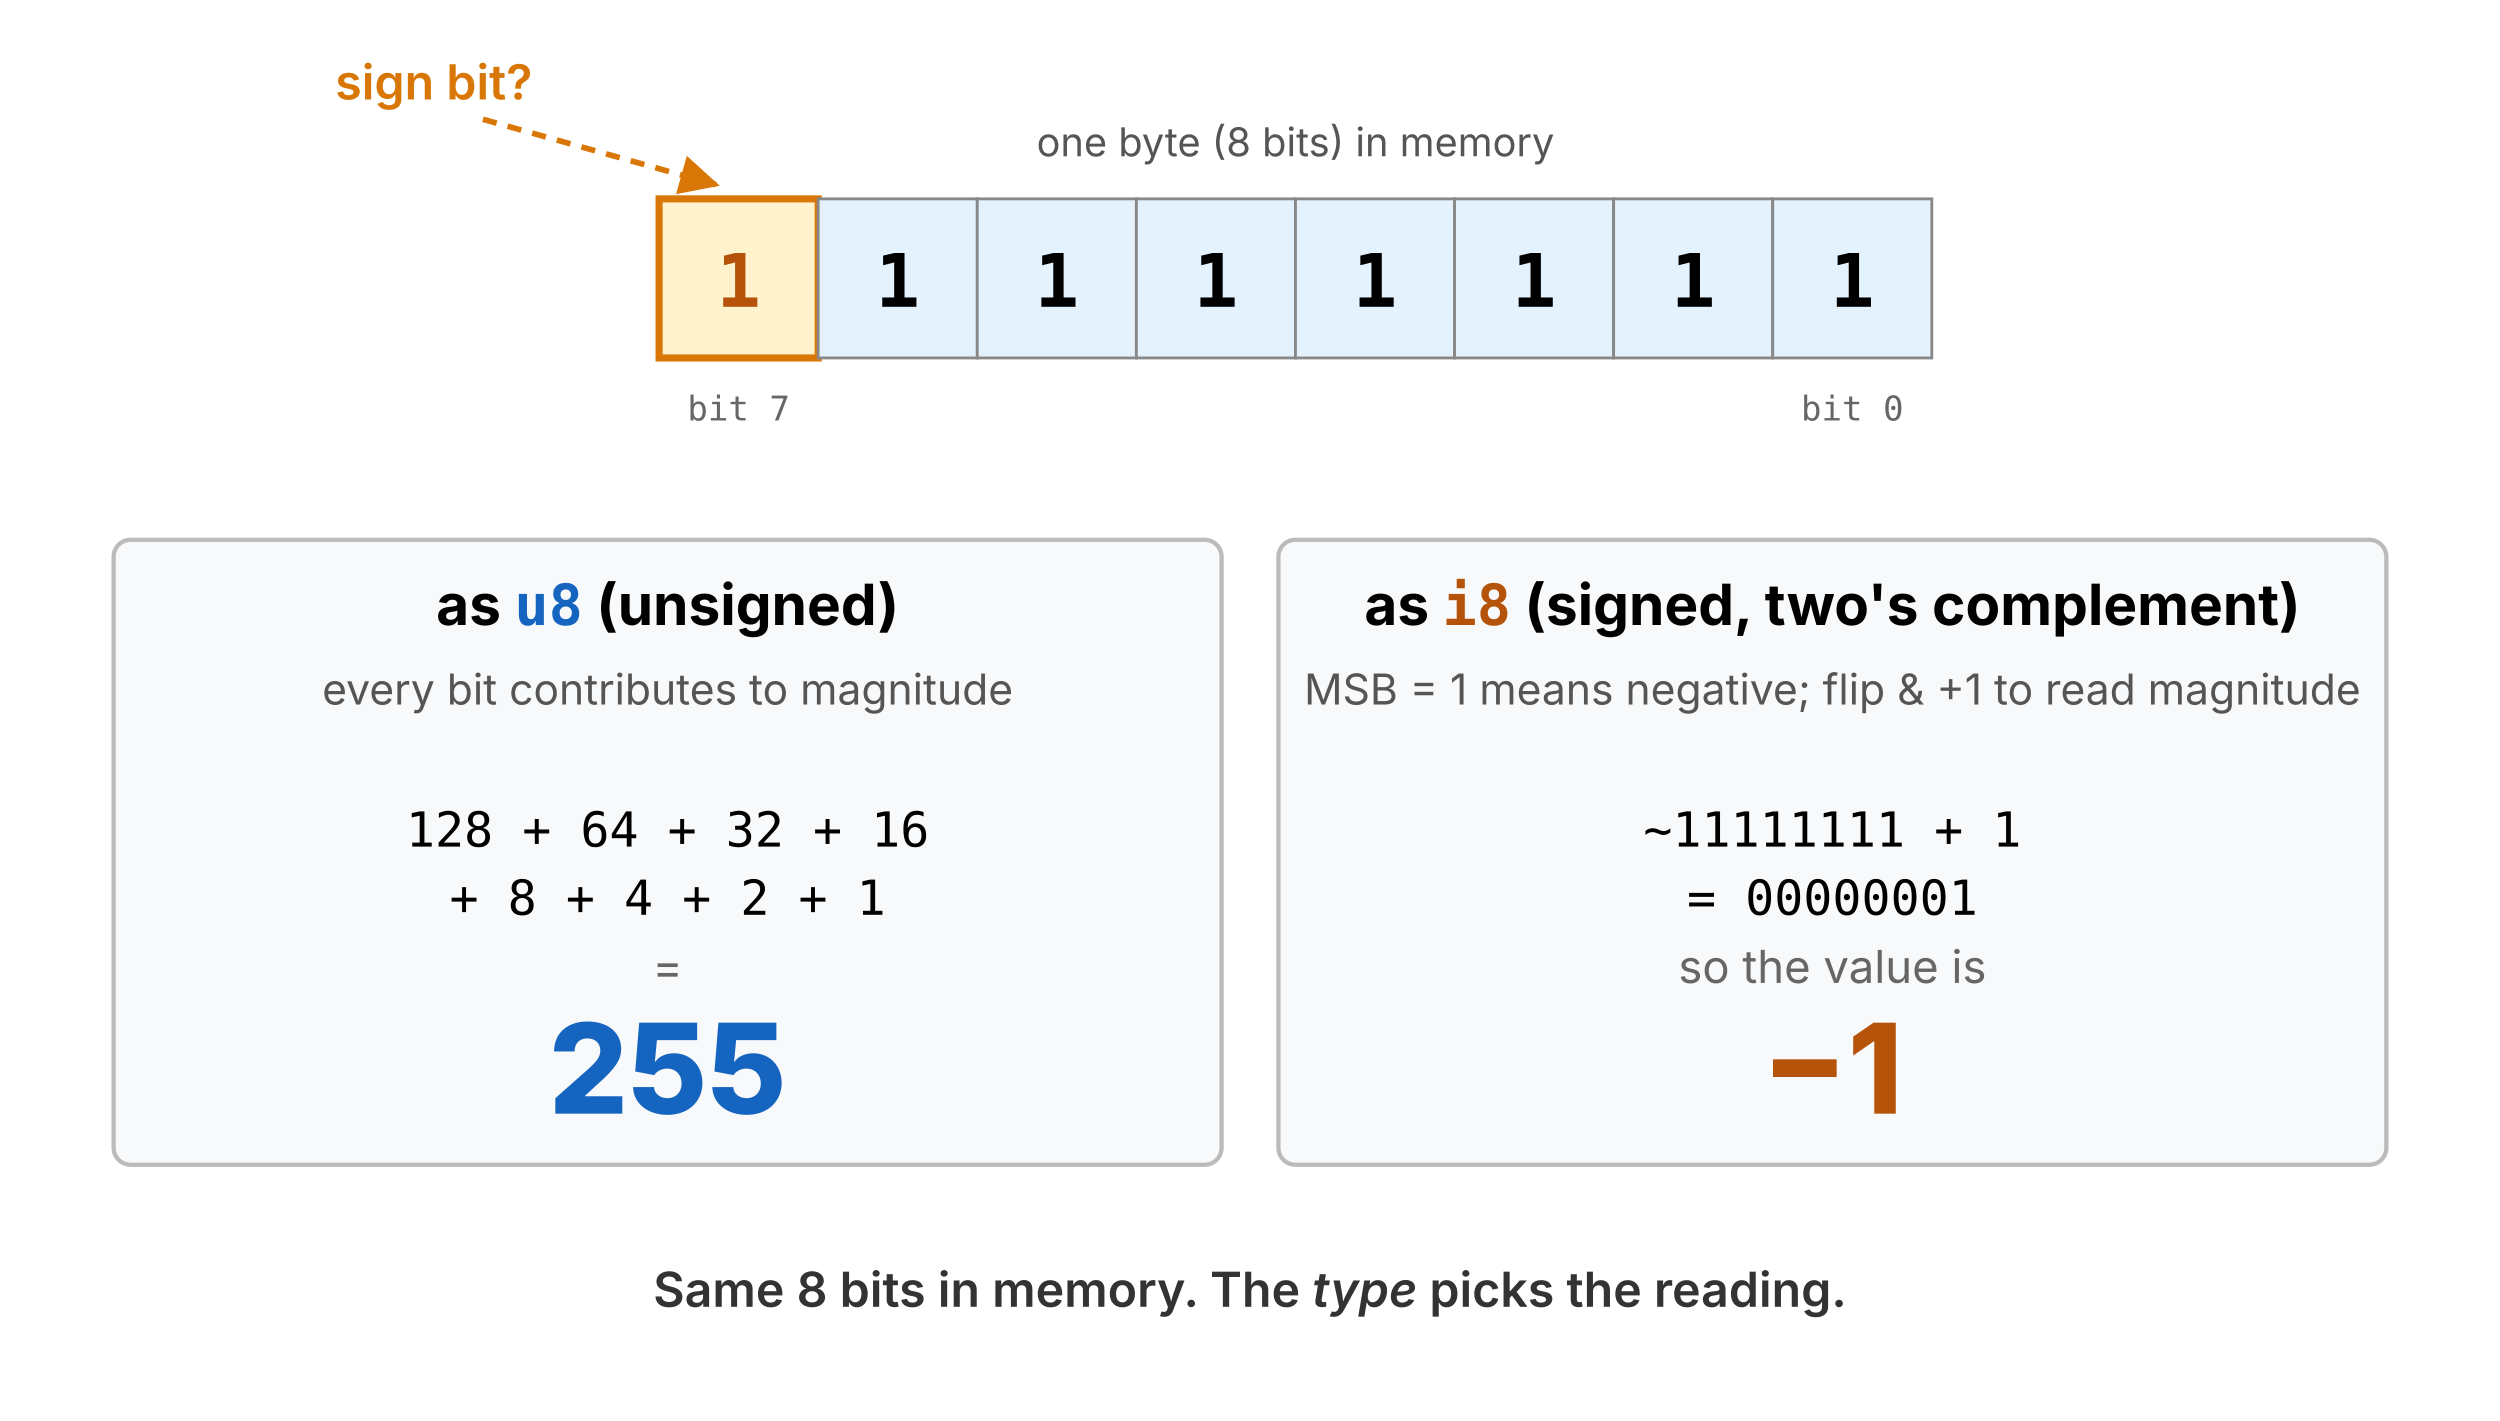
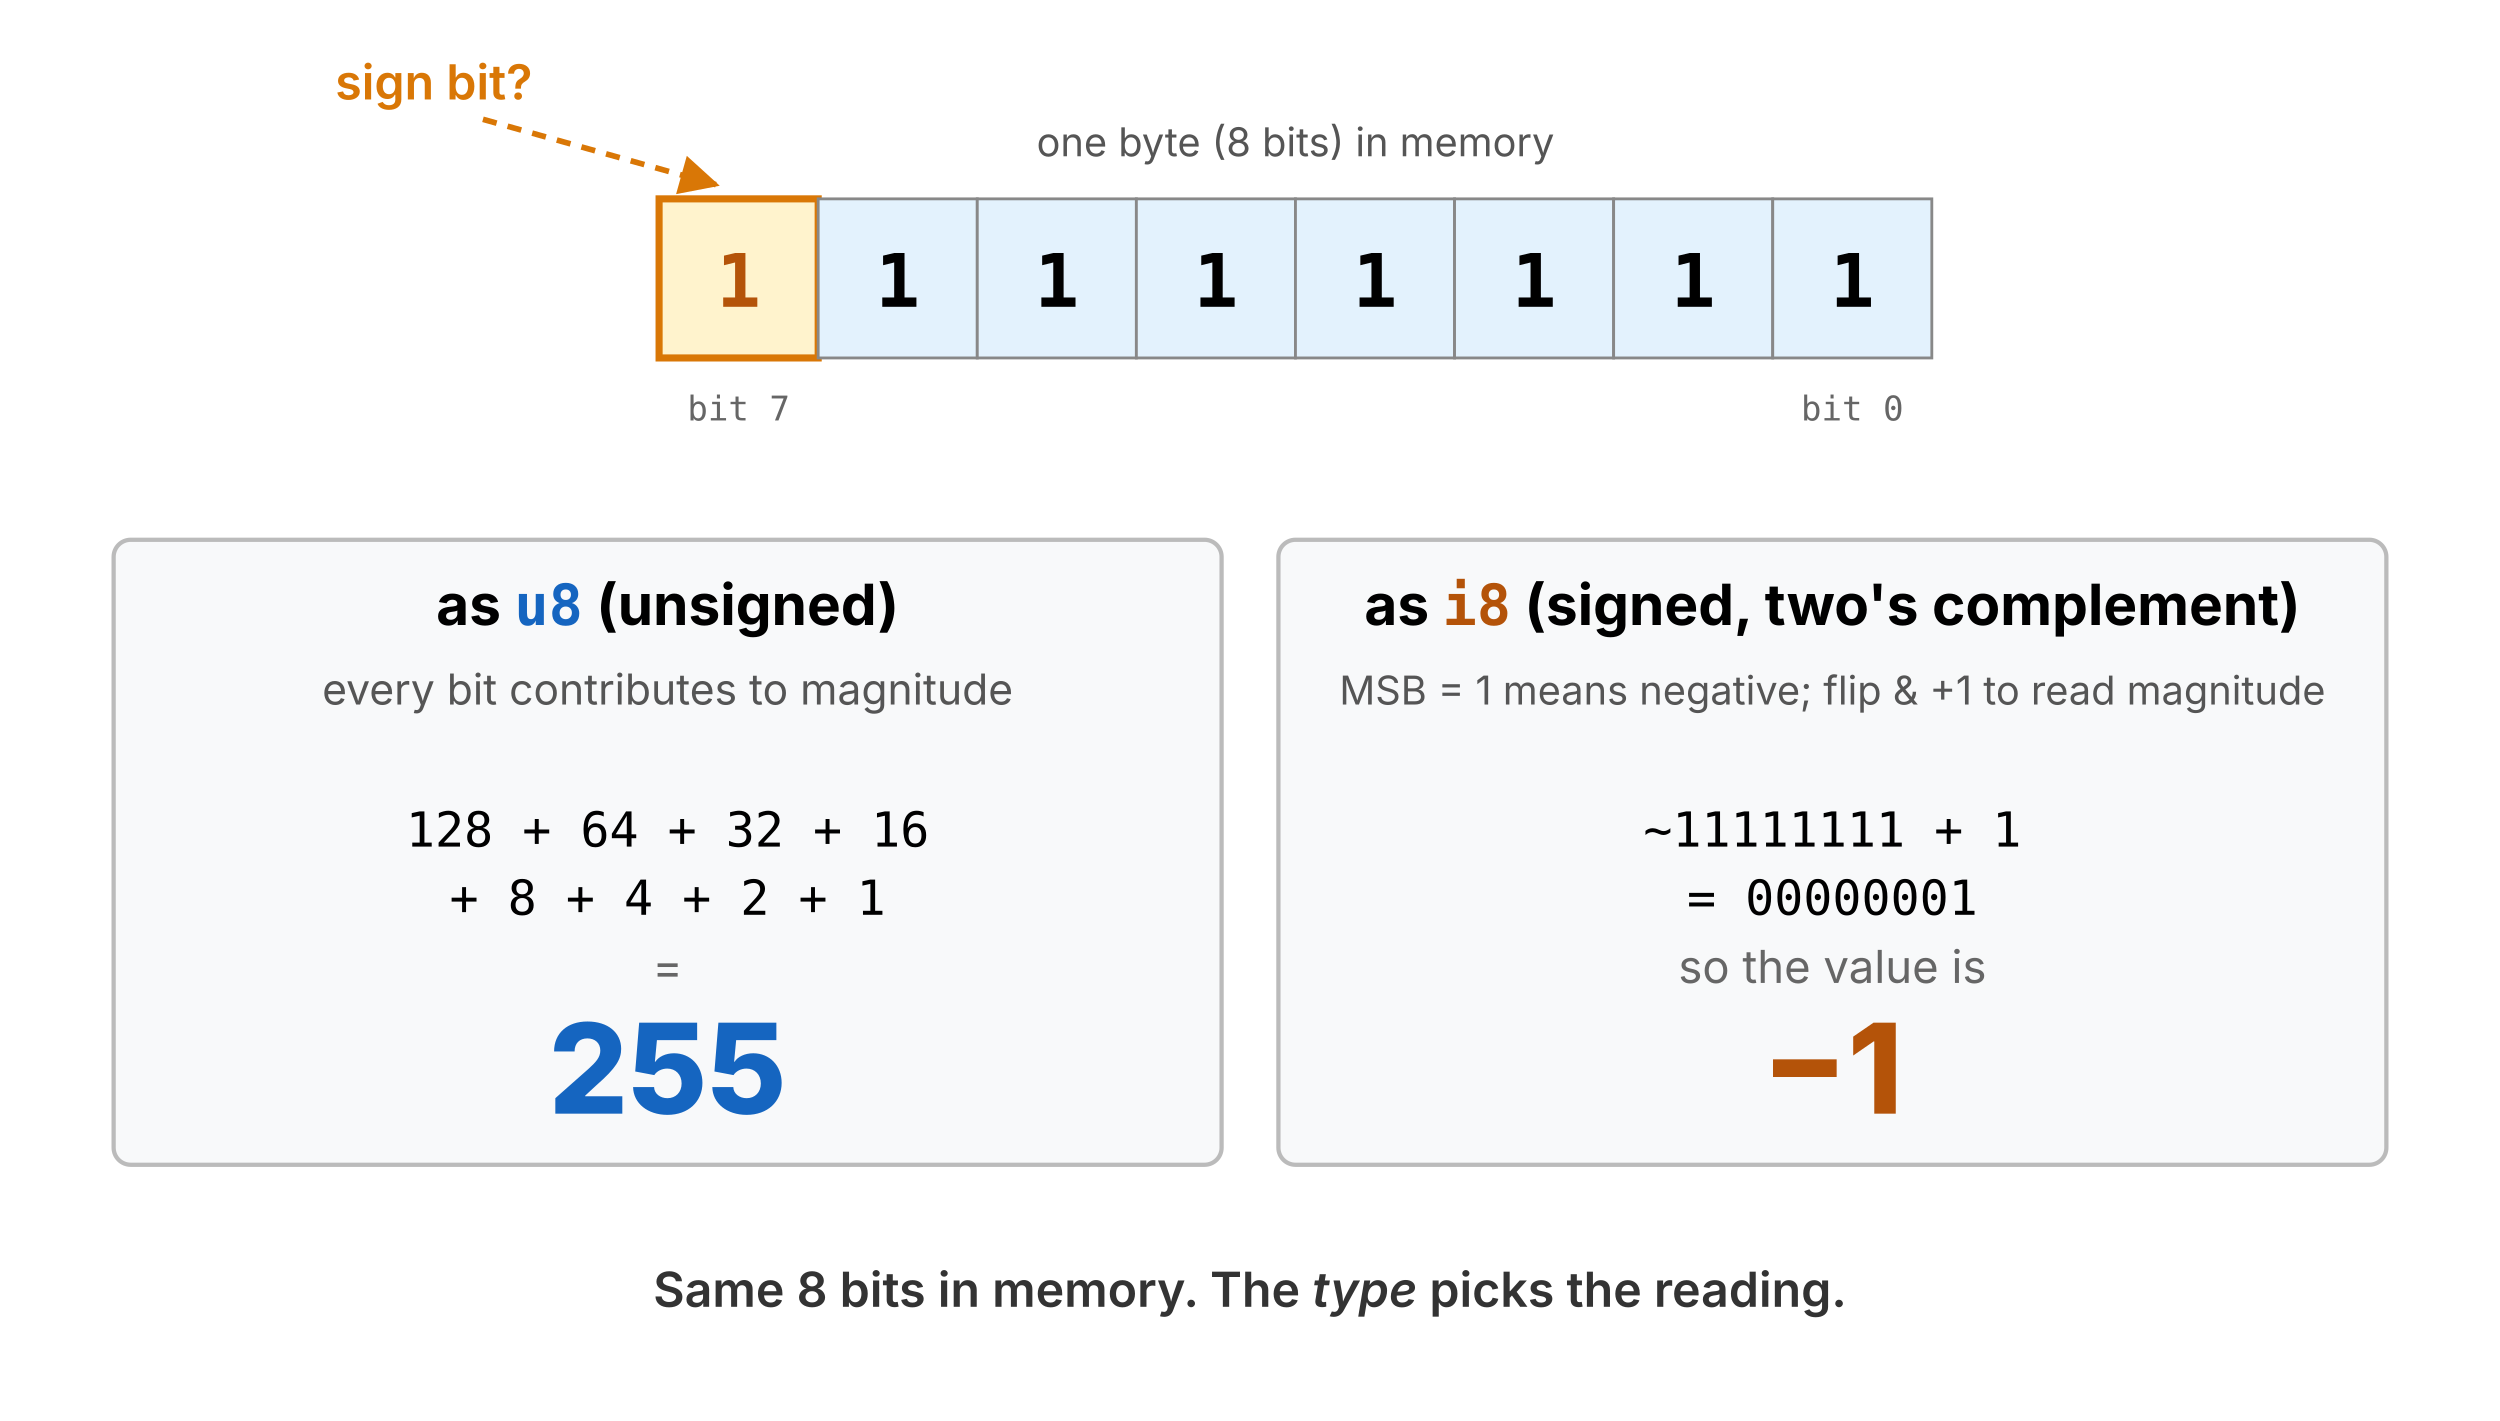
<svg xmlns="http://www.w3.org/2000/svg" viewBox="0 0 880 500" font-family="system-ui, -apple-system, sans-serif">
  <defs>
    <marker id="dash-arrow" viewBox="0 0 10 10" refX="9" refY="5" markerWidth="7" markerHeight="7" orient="auto-start-reverse">
      <path d="M 0 0 L 10 5 L 0 10 z" fill="#d97706" />
    </marker>
  </defs>
  <rect x="232" y="70" width="56" height="56" fill="#fff3cd" stroke="#d97706" stroke-width="2.5" />
  <rect x="288" y="70" width="56" height="56" fill="#e3f2fd" stroke="#888" />
  <rect x="344" y="70" width="56" height="56" fill="#e3f2fd" stroke="#888" />
  <rect x="400" y="70" width="56" height="56" fill="#e3f2fd" stroke="#888" />
  <rect x="456" y="70" width="56" height="56" fill="#e3f2fd" stroke="#888" />
  <rect x="512" y="70" width="56" height="56" fill="#e3f2fd" stroke="#888" />
  <rect x="568" y="70" width="56" height="56" fill="#e3f2fd" stroke="#888" />
  <rect x="624" y="70" width="56" height="56" fill="#e3f2fd" stroke="#888" />
  <text x="260" y="108" text-anchor="middle" font-size="26" font-weight="700" font-family="ui-monospace, monospace" fill="#b45309">1</text>
  <text x="316" y="108" text-anchor="middle" font-size="26" font-weight="700" font-family="ui-monospace, monospace">1</text>
  <text x="372" y="108" text-anchor="middle" font-size="26" font-weight="700" font-family="ui-monospace, monospace">1</text>
  <text x="428" y="108" text-anchor="middle" font-size="26" font-weight="700" font-family="ui-monospace, monospace">1</text>
  <text x="484" y="108" text-anchor="middle" font-size="26" font-weight="700" font-family="ui-monospace, monospace">1</text>
  <text x="540" y="108" text-anchor="middle" font-size="26" font-weight="700" font-family="ui-monospace, monospace">1</text>
  <text x="596" y="108" text-anchor="middle" font-size="26" font-weight="700" font-family="ui-monospace, monospace">1</text>
  <text x="652" y="108" text-anchor="middle" font-size="26" font-weight="700" font-family="ui-monospace, monospace">1</text>
  <text x="118" y="35" font-size="17" font-weight="600" fill="#d97706">sign bit?</text>
  <line x1="170" y1="42" x2="252" y2="65" stroke="#d97706" stroke-width="2" stroke-dasharray="5,4" marker-end="url(#dash-arrow)" />
  <text x="260" y="148" text-anchor="middle" font-size="12" fill="#666" font-family="ui-monospace, monospace">bit 7</text>
  <text x="652" y="148" text-anchor="middle" font-size="12" fill="#666" font-family="ui-monospace, monospace">bit 0</text>
  <text x="456" y="55" text-anchor="middle" font-size="14" fill="#555">one byte (8 bits) in memory</text>
  <rect x="40" y="190" width="390" height="220" fill="#f8f9fa" stroke="#bbb" stroke-width="1.5" rx="6" />
  <text x="235" y="220" text-anchor="middle" font-size="20" font-weight="700">
    as <tspan font-family="ui-monospace, monospace" fill="#1565c0">u8</tspan> (unsigned)
  </text>
  <text x="235" y="248" text-anchor="middle" font-size="15" fill="#555">
    every bit contributes to magnitude
  </text>
  <text x="235" y="298" text-anchor="middle" font-size="17" font-family="ui-monospace, monospace">
    128 + 64 + 32 + 16
  </text>
  <text x="235" y="322" text-anchor="middle" font-size="17" font-family="ui-monospace, monospace">
    + 8 + 4 + 2 + 1
  </text>
  <text x="235" y="346" text-anchor="middle" font-size="16" fill="#666">=</text>
  <text x="235" y="392" text-anchor="middle" font-size="44" font-weight="800" fill="#1565c0">
    255
  </text>
  <rect x="450" y="190" width="390" height="220" fill="#f8f9fa" stroke="#bbb" stroke-width="1.5" rx="6" />
  <text x="645" y="220" text-anchor="middle" font-size="20" font-weight="700">
    as <tspan font-family="ui-monospace, monospace" fill="#b45309">i8</tspan> (signed, two's complement)
  </text>
-   <text x="645" y="248" text-anchor="middle" font-size="15" fill="#555">
+   <text x="645" y="248" text-anchor="middle" font-size="14" fill="#555">
    MSB = 1 means negative; flip &amp; +1 to read magnitude
  </text>
  <text x="645" y="298" text-anchor="middle" font-size="17" font-family="ui-monospace, monospace">
    ~11111111 + 1
  </text>
  <text x="645" y="322" text-anchor="middle" font-size="17" font-family="ui-monospace, monospace">
    = 00000001
  </text>
  <text x="645" y="346" text-anchor="middle" font-size="16" fill="#666">so the value is</text>
  <text x="645" y="392" text-anchor="middle" font-size="44" font-weight="800" fill="#b45309">
    −1
  </text>
  <text x="440" y="460" text-anchor="middle" font-size="17" font-weight="600" fill="#333">
    Same 8 bits in memory. The <tspan font-style="italic">type</tspan> picks the reading.
  </text>
</svg>
